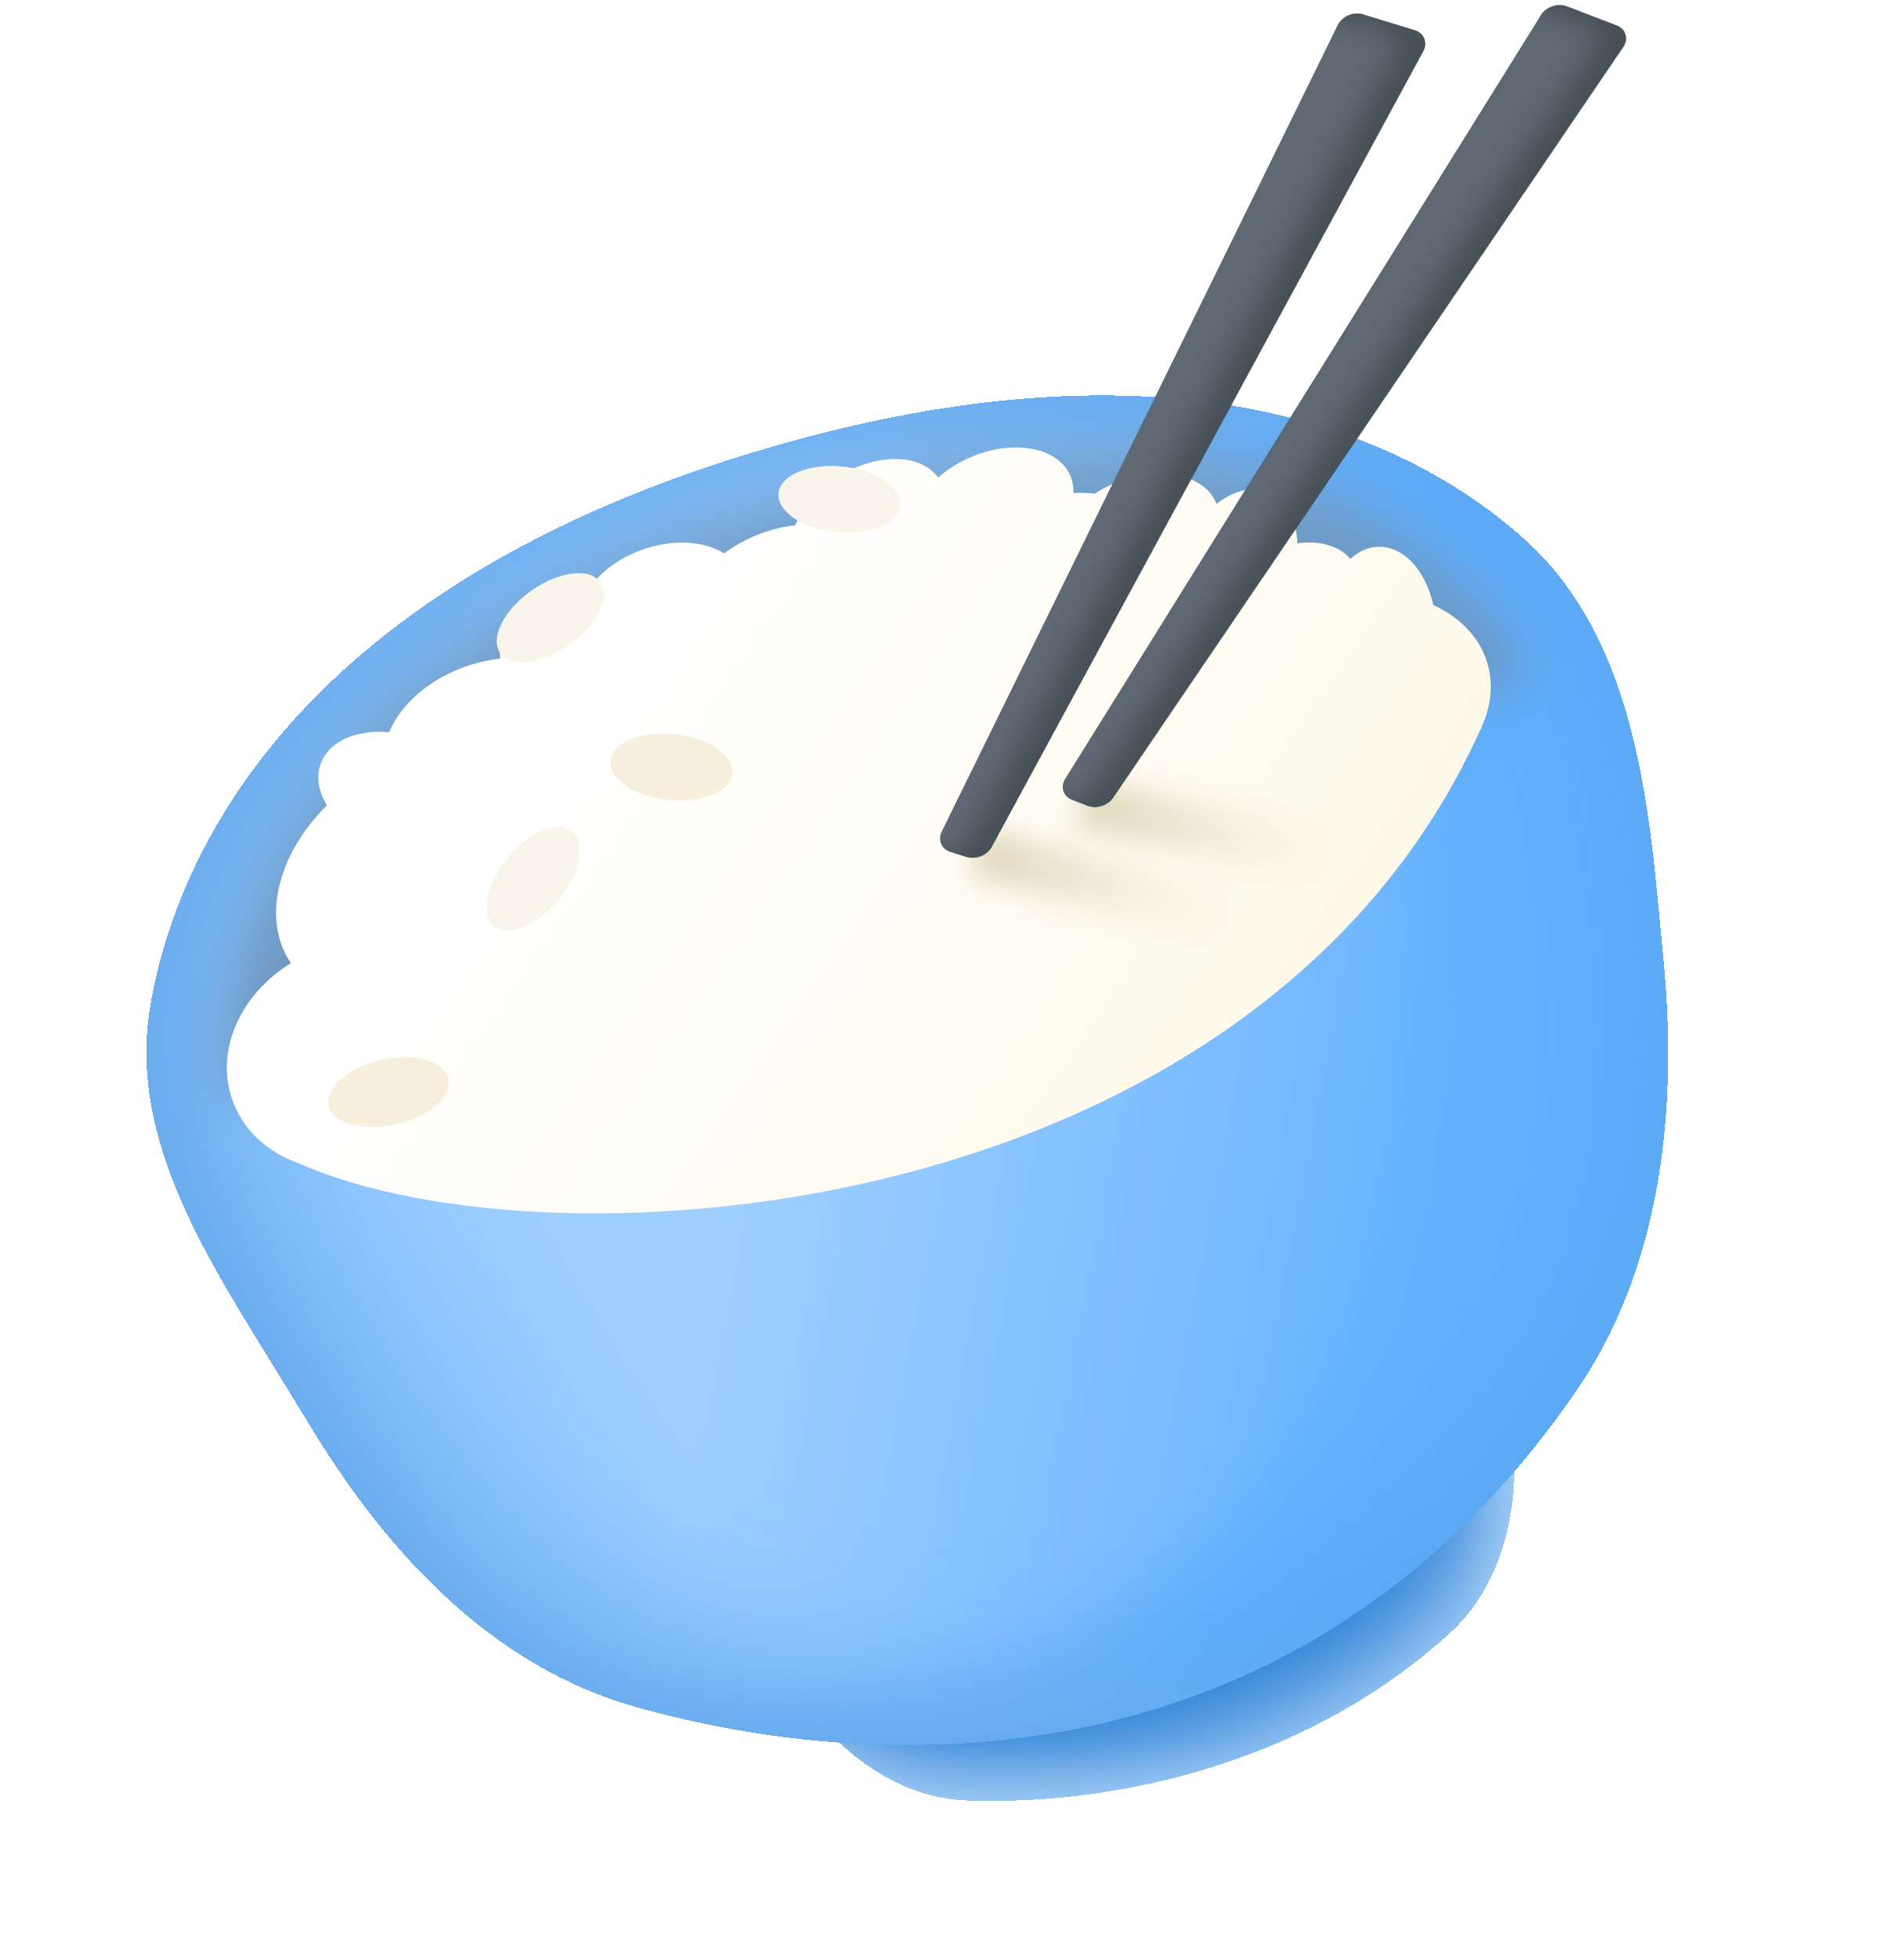
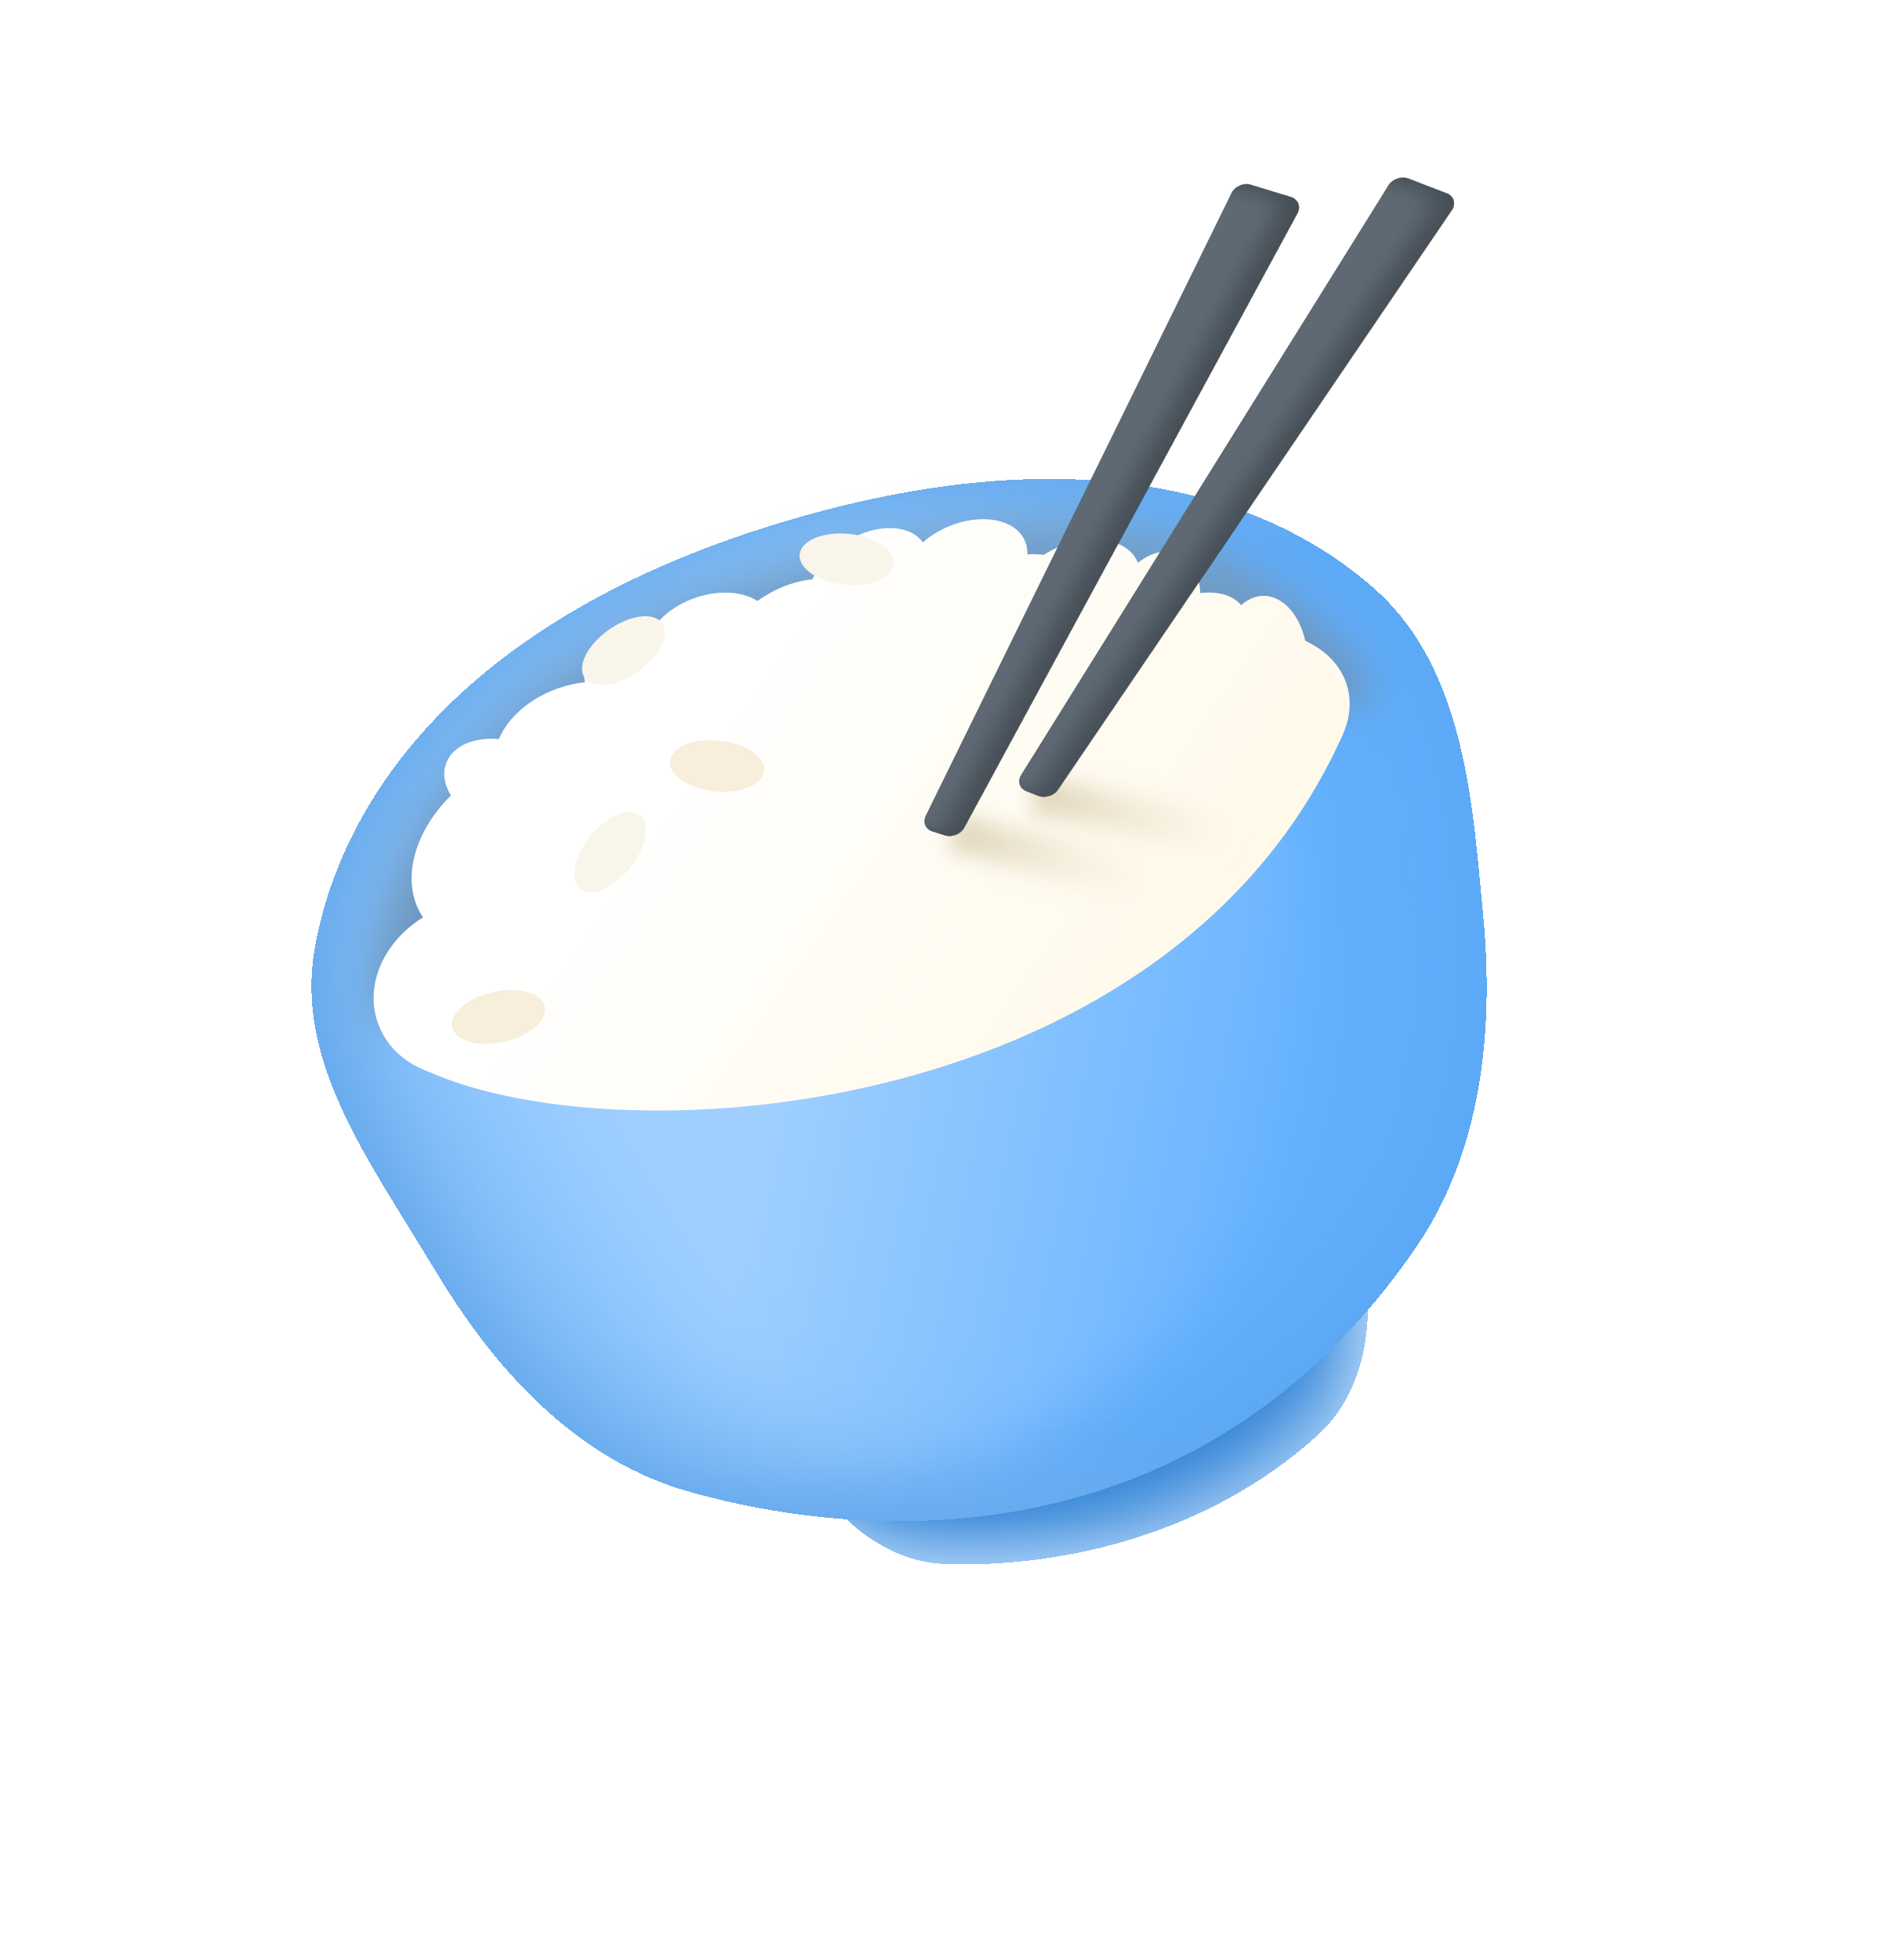
- <svg xmlns="http://www.w3.org/2000/svg" width="59" height="61" viewBox="0 0 59 61" fill="none">
-   <g filter="url(#filter0_ii_3329_7650)">
-     <path d="M45.124 50.814C40.35 55.155 34.142 56.174 30.108 56.024C28.301 55.957 26.72 54.953 25.53 53.592L25.53 53.591C24.828 52.787 24.018 51.861 24.407 50.865C25.076 49.154 27.679 46.336 34.966 44.053C40.874 42.202 44.22 42.486 45.905 43.289C47.023 43.821 47.201 45.185 47.099 46.421C46.962 48.079 46.355 49.696 45.124 50.814Z" fill="url(#paint0_linear_3329_7650)" />
+ <svg xmlns="http://www.w3.org/2000/svg" width="76" height="79" viewBox="0 0 76 79" fill="none">
+   <g filter="url(#filter0_ii_1776_31956)">
+     <path d="M53.124 57.814C48.35 62.155 42.142 63.174 38.108 63.024C36.301 62.957 34.72 61.953 33.53 60.592L33.53 60.591C32.828 59.787 32.018 58.861 32.407 57.865C33.076 56.154 35.679 53.336 42.966 51.053C48.874 49.202 52.22 49.486 53.905 50.289C55.023 50.821 55.201 52.185 55.099 53.421C54.962 55.079 54.355 56.696 53.124 57.814Z" fill="url(#paint0_linear_1776_31956)" />
  </g>
-   <g filter="url(#filter1_iiii_3329_7650)">
-     <path d="M9.77 44.536L8.776 42.914C6.573 39.319 3.993 35.519 4.685 31.352C5.612 25.772 10.135 17.928 24.077 13.905C35.938 10.483 43.339 13.136 47.412 16.761C50.527 19.532 51.213 23.942 51.605 28.101L51.779 29.941C52.218 34.594 51.697 39.441 49.047 43.295C40.916 55.117 28.441 55.546 19.789 53.108C15.402 51.873 12.153 48.425 9.77 44.536Z" fill="url(#paint1_linear_3329_7650)" />
+   <g filter="url(#filter1_iiii_1776_31956)">
+     <path d="M17.77 51.536L16.776 49.914C14.573 46.319 11.993 42.519 12.685 38.352C13.612 32.772 18.135 24.928 32.077 20.905C43.938 17.483 51.339 20.136 55.412 23.761C58.527 26.532 59.213 30.942 59.605 35.101L59.779 36.941C60.218 41.594 59.697 46.441 57.047 50.295C48.916 62.117 36.441 62.546 27.789 60.108C23.401 58.873 20.153 55.425 17.77 51.536Z" fill="url(#paint1_linear_1776_31956)" />
  </g>
-   <g filter="url(#filter2_f_3329_7650)">
-     <path d="M22.962 15.961C8.848 20.214 6.466 30.292 7.158 34.231L47.61 20.981C40.636 10.636 28.891 14.175 23.023 15.943L22.962 15.961Z" fill="url(#paint2_linear_3329_7650)" />
+   <g filter="url(#filter2_f_1776_31956)">
+     <path d="M30.962 22.962C16.848 27.214 14.466 37.292 15.158 41.231L55.61 27.981C48.636 17.636 36.891 21.175 31.023 22.943L30.962 22.962Z" fill="url(#paint2_linear_1776_31956)" />
  </g>
-   <path d="M26.04 14.873C27.24 14.091 28.644 14.091 29.205 14.863C29.478 14.62 29.811 14.406 30.189 14.241C31.524 13.658 32.923 13.906 33.315 14.795C33.392 14.968 33.423 15.152 33.416 15.342C33.645 15.331 33.868 15.338 34.082 15.363C34.278 15.235 34.493 15.12 34.726 15.025C36.069 14.472 37.47 14.749 37.856 15.643C37.862 15.657 37.866 15.671 37.871 15.685C38.386 15.276 38.968 15.117 39.467 15.31C40.031 15.528 40.356 16.147 40.388 16.908C41.072 16.816 41.687 16.979 42.036 17.394C42.284 17.168 42.573 17.032 42.885 17.017C43.681 16.979 44.376 17.746 44.621 18.83C45.505 19.239 46.141 19.915 46.342 20.787C46.781 22.686 44.997 24.793 42.358 25.493C42.29 25.511 42.221 25.527 42.153 25.543C41.287 28.305 38.492 30.963 34.703 32.266C34.166 32.45 33.629 32.6 33.098 32.717C32.582 34.063 31.136 35.279 29.253 35.778C27.817 36.159 26.425 36.044 25.383 35.556C24.364 36.092 23.23 36.54 22.011 36.863C18.321 37.842 14.816 37.437 12.71 36.023C12.583 36.078 12.453 36.13 12.319 36.176C10.131 36.928 7.85 36.045 7.222 34.203C6.697 32.662 7.497 30.939 9.054 29.976C8.157 28.656 8.59 26.64 10.178 25.063C9.903 24.616 9.826 24.132 10.009 23.706C10.296 23.037 11.144 22.7 12.113 22.788C12.469 21.93 13.352 21.137 14.53 20.732C14.882 20.611 15.235 20.534 15.577 20.497C15.554 20.364 15.552 20.228 15.573 20.091C15.718 19.187 16.85 18.572 18.166 18.645C18.435 18.008 19.121 17.408 20.032 17.095C20.987 16.766 21.938 16.84 22.536 17.223C22.633 17.152 22.734 17.085 22.838 17.021C23.465 16.632 24.132 16.41 24.756 16.35C24.972 15.814 25.418 15.278 26.04 14.873Z" fill="url(#paint3_linear_3329_7650)" />
-   <path d="M9.487 34.69C8.725 34.941 8.586 35.89 9.32 36.214C17.278 39.724 39.216 38.089 46.123 22.622L9.487 34.69Z" fill="url(#paint4_linear_3329_7650)" />
-   <ellipse cx="1.028" cy="1.907" rx="1.028" ry="1.907" transform="matrix(-0.0563054 0.998414 -0.995979 -0.0895841 22.8613 23.0176)" fill="#F7EEDB" />
-   <ellipse cx="1.028" cy="1.907" rx="1.028" ry="1.907" transform="matrix(-0.0563054 0.998414 -0.995979 -0.0895841 28.0918 14.6867)" fill="#F9F5EB" />
-   <ellipse cx="1.027" cy="1.909" rx="1.027" ry="1.909" transform="matrix(0.534226 0.845342 0.825101 -0.564986 15.0078 19.4334)" fill="#F9F5EB" />
-   <ellipse cx="1.025" cy="1.912" rx="1.025" ry="1.912" transform="matrix(0.801803 0.597589 -0.620117 0.78451 16.9609 25.2325)" fill="#F9F5EB" />
-   <ellipse cx="1.028" cy="1.907" rx="1.028" ry="1.907" transform="matrix(0.261811 0.965119 -0.972673 0.232181 13.6836 32.5536)" fill="#F7EEDB" />
-   <g filter="url(#filter3_f_3329_7650)">
-     <path d="M38.065 29.322L30.199 27.278L30.593 25.797L38.798 27.769L38.065 29.322Z" fill="url(#paint5_linear_3329_7650)" />
+   <path d="M34.04 21.873C35.24 21.091 36.644 21.091 37.205 21.863C37.478 21.62 37.811 21.406 38.189 21.241C39.523 20.658 40.923 20.906 41.315 21.795C41.391 21.968 41.423 22.152 41.416 22.342C41.645 22.331 41.868 22.338 42.082 22.363C42.278 22.235 42.493 22.12 42.725 22.025C44.069 21.472 45.47 21.749 45.855 22.643C45.861 22.657 45.866 22.671 45.871 22.685C46.385 22.276 46.967 22.116 47.467 22.31C48.031 22.528 48.356 23.147 48.387 23.908C49.072 23.816 49.687 23.979 50.036 24.394C50.284 24.168 50.573 24.032 50.884 24.017C51.681 23.979 52.376 24.746 52.62 25.83C53.505 26.239 54.141 26.915 54.342 27.787C54.781 29.686 52.997 31.793 50.358 32.493C50.289 32.511 50.221 32.527 50.152 32.543C49.287 35.305 46.492 37.963 42.702 39.266C42.165 39.45 41.629 39.6 41.098 39.717C40.582 41.063 39.135 42.279 37.252 42.778C35.817 43.159 34.425 43.044 33.383 42.556C32.364 43.092 31.229 43.54 30.011 43.863C26.321 44.842 22.816 44.437 20.71 43.023C20.583 43.078 20.453 43.13 20.319 43.176C18.131 43.928 15.849 43.045 15.222 41.203C14.696 39.662 15.497 37.938 17.054 36.976C16.157 35.656 16.59 33.64 18.177 32.063C17.903 31.616 17.826 31.132 18.009 30.706C18.296 30.037 19.144 29.7 20.112 29.788C20.469 28.93 21.352 28.137 22.529 27.732C22.881 27.611 23.234 27.534 23.577 27.497C23.554 27.364 23.551 27.228 23.573 27.091C23.718 26.187 24.85 25.572 26.166 25.645C26.435 25.008 27.12 24.408 28.031 24.095C28.986 23.766 29.938 23.84 30.536 24.223C30.633 24.152 30.734 24.085 30.838 24.021C31.465 23.632 32.132 23.41 32.756 23.35C32.972 22.814 33.418 22.278 34.04 21.873Z" fill="url(#paint3_linear_1776_31956)" />
+   <path d="M17.487 41.69C16.725 41.941 16.586 42.89 17.32 43.214C25.278 46.724 47.216 45.089 54.123 29.622L17.487 41.69Z" fill="url(#paint4_linear_1776_31956)" />
+   <ellipse cx="1.028" cy="1.907" rx="1.028" ry="1.907" transform="matrix(-0.0563054 0.998414 -0.995979 -0.0895841 30.8613 30.0176)" fill="#F7EEDB" />
+   <ellipse cx="1.028" cy="1.907" rx="1.028" ry="1.907" transform="matrix(-0.0563054 0.998414 -0.995979 -0.0895841 36.0918 21.6866)" fill="#F9F5EB" />
+   <ellipse cx="1.027" cy="1.909" rx="1.027" ry="1.909" transform="matrix(0.534226 0.845342 0.825101 -0.564986 23.0078 26.4334)" fill="#F9F5EB" />
+   <ellipse cx="1.025" cy="1.912" rx="1.025" ry="1.912" transform="matrix(0.801803 0.597589 -0.620117 0.78451 24.9609 32.2325)" fill="#F9F5EB" />
+   <ellipse cx="1.028" cy="1.907" rx="1.028" ry="1.907" transform="matrix(0.261811 0.965119 -0.972673 0.232181 21.6836 39.5536)" fill="#F7EEDB" />
+   <g filter="url(#filter3_f_1776_31956)">
+     <path d="M46.065 36.322L38.199 34.278L38.593 32.797L46.798 34.769L46.065 36.322Z" fill="url(#paint5_linear_1776_31956)" />
  </g>
-   <g filter="url(#filter4_f_3329_7650)">
-     <path d="M41.449 27.527L33.517 25.76L33.859 24.266L42.128 25.949L41.449 27.527Z" fill="url(#paint6_linear_3329_7650)" />
+   <g filter="url(#filter4_f_1776_31956)">
+     <path d="M49.449 34.527L41.517 32.76L41.859 31.266L50.128 32.949L49.449 34.527Z" fill="url(#paint6_linear_1776_31956)" />
  </g>
-   <g filter="url(#filter5_i_3329_7650)">
-     <path d="M44.303 1.595C44.449 1.326 44.329 1.032 44.037 0.942L42.428 0.448C42.133 0.358 41.777 0.51 41.642 0.786L29.317 25.881C29.187 26.146 29.309 26.427 29.593 26.514L30.097 26.669C30.384 26.756 30.729 26.615 30.873 26.351L44.303 1.595Z" fill="#5E6973" />
+   <g filter="url(#filter5_i_1776_31956)">
+     <path d="M52.303 8.595C52.449 8.326 52.329 8.032 52.037 7.942L50.428 7.448C50.133 7.358 49.777 7.51 49.642 7.786L37.317 32.881C37.187 33.146 37.309 33.426 37.593 33.514L38.097 33.669C38.384 33.757 38.729 33.615 38.873 33.351L52.303 8.595Z" fill="#5E6973" />
  </g>
-   <g filter="url(#filter6_i_3329_7650)">
-     <path d="M47.971 0.47C48.132 0.212 48.497 0.09 48.782 0.2L50.321 0.793C50.609 0.904 50.703 1.208 50.529 1.464L34.652 24.823C34.484 25.07 34.13 25.181 33.853 25.075L33.379 24.892C33.099 24.784 33.002 24.493 33.16 24.24L47.971 0.47Z" fill="#5E6973" />
+   <g filter="url(#filter6_i_1776_31956)">
+     <path d="M55.971 7.47C56.132 7.212 56.497 7.09 56.782 7.2L58.321 7.793C58.609 7.904 58.703 8.208 58.529 8.464L42.652 31.823C42.484 32.07 42.13 32.181 41.853 32.075L41.379 31.892C41.099 31.784 41.002 31.493 41.16 31.24L55.971 7.47Z" fill="#5E6973" />
  </g>
  <defs>
-     <filter id="filter0_ii_3329_7650" x="22.612" y="42.244" width="24.512" height="13.794" filterUnits="userSpaceOnUse" color-interpolation-filters="sRGB">
+     <filter id="filter0_ii_1776_31956" x="30.612" y="49.244" width="24.512" height="13.794" filterUnits="userSpaceOnUse" color-interpolation-filters="sRGB">
      <feFlood flood-opacity="0" result="BackgroundImageFix" />
      <feBlend mode="normal" in="SourceGraphic" in2="BackgroundImageFix" result="shape" />
      <feColorMatrix in="SourceAlpha" type="matrix" values="0 0 0 0 0 0 0 0 0 0 0 0 0 0 0 0 0 0 127 0" result="hardAlpha" />
      <feOffset dx="-22.876" />
      <feGaussianBlur stdDeviation="0.847" />
      <feComposite in2="hardAlpha" operator="arithmetic" k2="-1" k3="1" />
      <feColorMatrix type="matrix" values="0 0 0 0 0.138 0 0 0 0 0.478 0 0 0 0 0.818 0 0 0 1 0" />
-       <feBlend mode="normal" in2="shape" result="effect1_innerShadow_3329_7650" />
+       <feBlend mode="normal" in2="shape" result="effect1_innerShadow_1776_31956" />
      <feColorMatrix in="SourceAlpha" type="matrix" values="0 0 0 0 0 0 0 0 0 0 0 0 0 0 0 0 0 0 127 0" result="hardAlpha" />
      <feOffset dx="-0.424" dy="-0.424" />
      <feGaussianBlur stdDeviation="1.906" />
      <feComposite in2="hardAlpha" operator="arithmetic" k2="-1" k3="1" />
      <feColorMatrix type="matrix" values="0 0 0 0 0.762 0 0 0 0 0.881 0 0 0 0 1 0 0 0 1 0" />
-       <feBlend mode="normal" in2="effect1_innerShadow_3329_7650" result="effect2_innerShadow_3329_7650" />
+       <feBlend mode="normal" in2="effect1_innerShadow_1776_31956" result="effect2_innerShadow_1776_31956" />
    </filter>
-     <filter id="filter1_iiii_3329_7650" x="2.113" y="11.895" width="53.744" height="42.403" filterUnits="userSpaceOnUse" color-interpolation-filters="sRGB">
+     <filter id="filter1_iiii_1776_31956" x="10.113" y="18.895" width="53.744" height="42.403" filterUnits="userSpaceOnUse" color-interpolation-filters="sRGB">
      <feFlood flood-opacity="0" result="BackgroundImageFix" />
      <feBlend mode="normal" in="SourceGraphic" in2="BackgroundImageFix" result="shape" />
      <feColorMatrix in="SourceAlpha" type="matrix" values="0 0 0 0 0 0 0 0 0 0 0 0 0 0 0 0 0 0 127 0" result="hardAlpha" />
      <feOffset dx="-6.756" />
      <feGaussianBlur stdDeviation="1.229" />
      <feComposite in2="hardAlpha" operator="arithmetic" k2="-1" k3="1" />
      <feColorMatrix type="matrix" values="0 0 0 0 0.378 0 0 0 0 0.683 0 0 0 0 0.988 0 0 0 1 0" />
-       <feBlend mode="normal" in2="shape" result="effect1_innerShadow_3329_7650" />
+       <feBlend mode="normal" in2="shape" result="effect1_innerShadow_1776_31956" />
      <feColorMatrix in="SourceAlpha" type="matrix" values="0 0 0 0 0 0 0 0 0 0 0 0 0 0 0 0 0 0 127 0" result="hardAlpha" />
      <feOffset dx="-0.844" />
      <feGaussianBlur stdDeviation="1.267" />
      <feComposite in2="hardAlpha" operator="arithmetic" k2="-1" k3="1" />
      <feColorMatrix type="matrix" values="0 0 0 0 0.353 0 0 0 0 0.677 0 0 0 0 1 0 0 0 1 0" />
-       <feBlend mode="normal" in2="effect1_innerShadow_3329_7650" result="effect2_innerShadow_3329_7650" />
+       <feBlend mode="normal" in2="effect1_innerShadow_1776_31956" result="effect2_innerShadow_1776_31956" />
      <feColorMatrix in="SourceAlpha" type="matrix" values="0 0 0 0 0 0 0 0 0 0 0 0 0 0 0 0 0 0 127 0" result="hardAlpha" />
      <feOffset dx="8" dy="-0.424" />
      <feGaussianBlur stdDeviation="1.97" />
      <feComposite in2="hardAlpha" operator="arithmetic" k2="-1" k3="1" />
      <feColorMatrix type="matrix" values="0 0 0 0 0.558 0 0 0 0 0.779 0 0 0 0 1 0 0 0 1 0" />
-       <feBlend mode="normal" in2="effect2_innerShadow_3329_7650" result="effect3_innerShadow_3329_7650" />
+       <feBlend mode="normal" in2="effect2_innerShadow_1776_31956" result="effect3_innerShadow_1776_31956" />
      <feColorMatrix in="SourceAlpha" type="matrix" values="0 0 0 0 0 0 0 0 0 0 0 0 0 0 0 0 0 0 127 0" result="hardAlpha" />
      <feOffset dx="1.271" dy="-0.424" />
      <feGaussianBlur stdDeviation="2.542" />
      <feComposite in2="hardAlpha" operator="arithmetic" k2="-1" k3="1" />
      <feColorMatrix type="matrix" values="0 0 0 0 0.364 0 0 0 0 0.634 0 0 0 0 0.904 0 0 0 1 0" />
-       <feBlend mode="normal" in2="effect3_innerShadow_3329_7650" result="effect4_innerShadow_3329_7650" />
+       <feBlend mode="normal" in2="effect3_innerShadow_1776_31956" result="effect4_innerShadow_1776_31956" />
    </filter>
-     <filter id="filter2_f_3329_7650" x="5.357" y="12.207" width="43.948" height="23.718" filterUnits="userSpaceOnUse" color-interpolation-filters="sRGB">
+     <filter id="filter2_f_1776_31956" x="13.357" y="19.207" width="43.947" height="23.718" filterUnits="userSpaceOnUse" color-interpolation-filters="sRGB">
      <feFlood flood-opacity="0" result="BackgroundImageFix" />
      <feBlend mode="normal" in="SourceGraphic" in2="BackgroundImageFix" result="shape" />
-       <feGaussianBlur stdDeviation="0.847" result="effect1_foregroundBlur_3329_7650" />
+       <feGaussianBlur stdDeviation="0.847" result="effect1_foregroundBlur_1776_31956" />
    </filter>
-     <filter id="filter3_f_3329_7650" x="29.355" y="24.953" width="10.287" height="5.214" filterUnits="userSpaceOnUse" color-interpolation-filters="sRGB">
+     <filter id="filter3_f_1776_31956" x="37.354" y="31.953" width="10.288" height="5.214" filterUnits="userSpaceOnUse" color-interpolation-filters="sRGB">
      <feFlood flood-opacity="0" result="BackgroundImageFix" />
      <feBlend mode="normal" in="SourceGraphic" in2="BackgroundImageFix" result="shape" />
-       <feGaussianBlur stdDeviation="0.422" result="effect1_foregroundBlur_3329_7650" />
+       <feGaussianBlur stdDeviation="0.422" result="effect1_foregroundBlur_1776_31956" />
    </filter>
-     <filter id="filter4_f_3329_7650" x="32.672" y="23.422" width="10.3" height="4.95" filterUnits="userSpaceOnUse" color-interpolation-filters="sRGB">
+     <filter id="filter4_f_1776_31956" x="40.672" y="30.422" width="10.3" height="4.95" filterUnits="userSpaceOnUse" color-interpolation-filters="sRGB">
      <feFlood flood-opacity="0" result="BackgroundImageFix" />
      <feBlend mode="normal" in="SourceGraphic" in2="BackgroundImageFix" result="shape" />
-       <feGaussianBlur stdDeviation="0.422" result="effect1_foregroundBlur_3329_7650" />
+       <feGaussianBlur stdDeviation="0.422" result="effect1_foregroundBlur_1776_31956" />
    </filter>
-     <filter id="filter5_i_3329_7650" x="28.417" y="0.422" width="15.948" height="26.273" filterUnits="userSpaceOnUse" color-interpolation-filters="sRGB">
+     <filter id="filter5_i_1776_31956" x="36.418" y="7.422" width="15.947" height="26.273" filterUnits="userSpaceOnUse" color-interpolation-filters="sRGB">
      <feFlood flood-opacity="0" result="BackgroundImageFix" />
      <feBlend mode="normal" in="SourceGraphic" in2="BackgroundImageFix" result="shape" />
      <feColorMatrix in="SourceAlpha" type="matrix" values="0 0 0 0 0 0 0 0 0 0 0 0 0 0 0 0 0 0 127 0" result="hardAlpha" />
      <feOffset dx="-0.847" />
      <feGaussianBlur stdDeviation="0.424" />
      <feComposite in2="hardAlpha" operator="arithmetic" k2="-1" k3="1" />
      <feColorMatrix type="matrix" values="0 0 0 0 0 0 0 0 0 0 0 0 0 0 0 0 0 0 0.25 0" />
-       <feBlend mode="normal" in2="shape" result="effect1_innerShadow_3329_7650" />
+       <feBlend mode="normal" in2="shape" result="effect1_innerShadow_1776_31956" />
    </filter>
-     <filter id="filter6_i_3329_7650" x="32.237" y="0.159" width="18.38" height="24.956" filterUnits="userSpaceOnUse" color-interpolation-filters="sRGB">
+     <filter id="filter6_i_1776_31956" x="40.237" y="7.159" width="18.38" height="24.956" filterUnits="userSpaceOnUse" color-interpolation-filters="sRGB">
      <feFlood flood-opacity="0" result="BackgroundImageFix" />
      <feBlend mode="normal" in="SourceGraphic" in2="BackgroundImageFix" result="shape" />
      <feColorMatrix in="SourceAlpha" type="matrix" values="0 0 0 0 0 0 0 0 0 0 0 0 0 0 0 0 0 0 127 0" result="hardAlpha" />
      <feOffset dx="-0.847" />
      <feGaussianBlur stdDeviation="0.424" />
      <feComposite in2="hardAlpha" operator="arithmetic" k2="-1" k3="1" />
      <feColorMatrix type="matrix" values="0 0 0 0 0 0 0 0 0 0 0 0 0 0 0 0 0 0 0.25 0" />
-       <feBlend mode="normal" in2="shape" result="effect1_innerShadow_3329_7650" />
+       <feBlend mode="normal" in2="shape" result="effect1_innerShadow_1776_31956" />
    </filter>
-     <linearGradient id="paint0_linear_3329_7650" x1="31.798" y1="52.983" x2="37.633" y2="59.068" gradientUnits="userSpaceOnUse">
+     <linearGradient id="paint0_linear_1776_31956" x1="39.798" y1="59.983" x2="45.633" y2="66.068" gradientUnits="userSpaceOnUse">
      <stop stop-color="#9BCDFF" />
      <stop offset="1" stop-color="#6BB1F7" />
    </linearGradient>
-     <linearGradient id="paint1_linear_3329_7650" x1="21.686" y1="43.327" x2="45.71" y2="48.021" gradientUnits="userSpaceOnUse">
+     <linearGradient id="paint1_linear_1776_31956" x1="29.686" y1="50.327" x2="53.71" y2="55.021" gradientUnits="userSpaceOnUse">
      <stop stop-color="#9FCFFF" />
      <stop offset="1" stop-color="#5FAFFF" />
    </linearGradient>
-     <linearGradient id="paint2_linear_3329_7650" x1="22.966" y1="15.947" x2="27.171" y2="29.763" gradientUnits="userSpaceOnUse">
+     <linearGradient id="paint2_linear_1776_31956" x1="30.966" y1="22.947" x2="35.171" y2="36.763" gradientUnits="userSpaceOnUse">
      <stop stop-color="#74A1CD" />
      <stop offset="1" stop-color="#6C92B7" />
    </linearGradient>
-     <linearGradient id="paint3_linear_3329_7650" x1="17.299" y1="25.131" x2="39.581" y2="40.659" gradientUnits="userSpaceOnUse">
+     <linearGradient id="paint3_linear_1776_31956" x1="25.299" y1="32.132" x2="47.581" y2="47.659" gradientUnits="userSpaceOnUse">
      <stop stop-color="white" />
      <stop offset="1" stop-color="#FFF8E5" />
    </linearGradient>
-     <linearGradient id="paint4_linear_3329_7650" x1="17.299" y1="25.131" x2="39.581" y2="40.659" gradientUnits="userSpaceOnUse">
+     <linearGradient id="paint4_linear_1776_31956" x1="25.299" y1="32.132" x2="47.581" y2="47.659" gradientUnits="userSpaceOnUse">
      <stop stop-color="white" />
      <stop offset="1" stop-color="#FFF8E5" />
    </linearGradient>
-     <linearGradient id="paint5_linear_3329_7650" x1="30.443" y1="26.76" x2="38.577" y2="27.63" gradientUnits="userSpaceOnUse">
+     <linearGradient id="paint5_linear_1776_31956" x1="38.443" y1="33.76" x2="46.577" y2="34.629" gradientUnits="userSpaceOnUse">
      <stop stop-color="#DFD5B9" />
      <stop offset="1" stop-color="#EDE4CC" stop-opacity="0" />
    </linearGradient>
-     <linearGradient id="paint6_linear_3329_7650" x1="33.743" y1="25.234" x2="41.901" y2="25.82" gradientUnits="userSpaceOnUse">
+     <linearGradient id="paint6_linear_1776_31956" x1="41.743" y1="32.234" x2="49.901" y2="32.82" gradientUnits="userSpaceOnUse">
      <stop stop-color="#DFD5B9" />
      <stop offset="1" stop-color="#EDE4CC" stop-opacity="0" />
    </linearGradient>
  </defs>
</svg>
